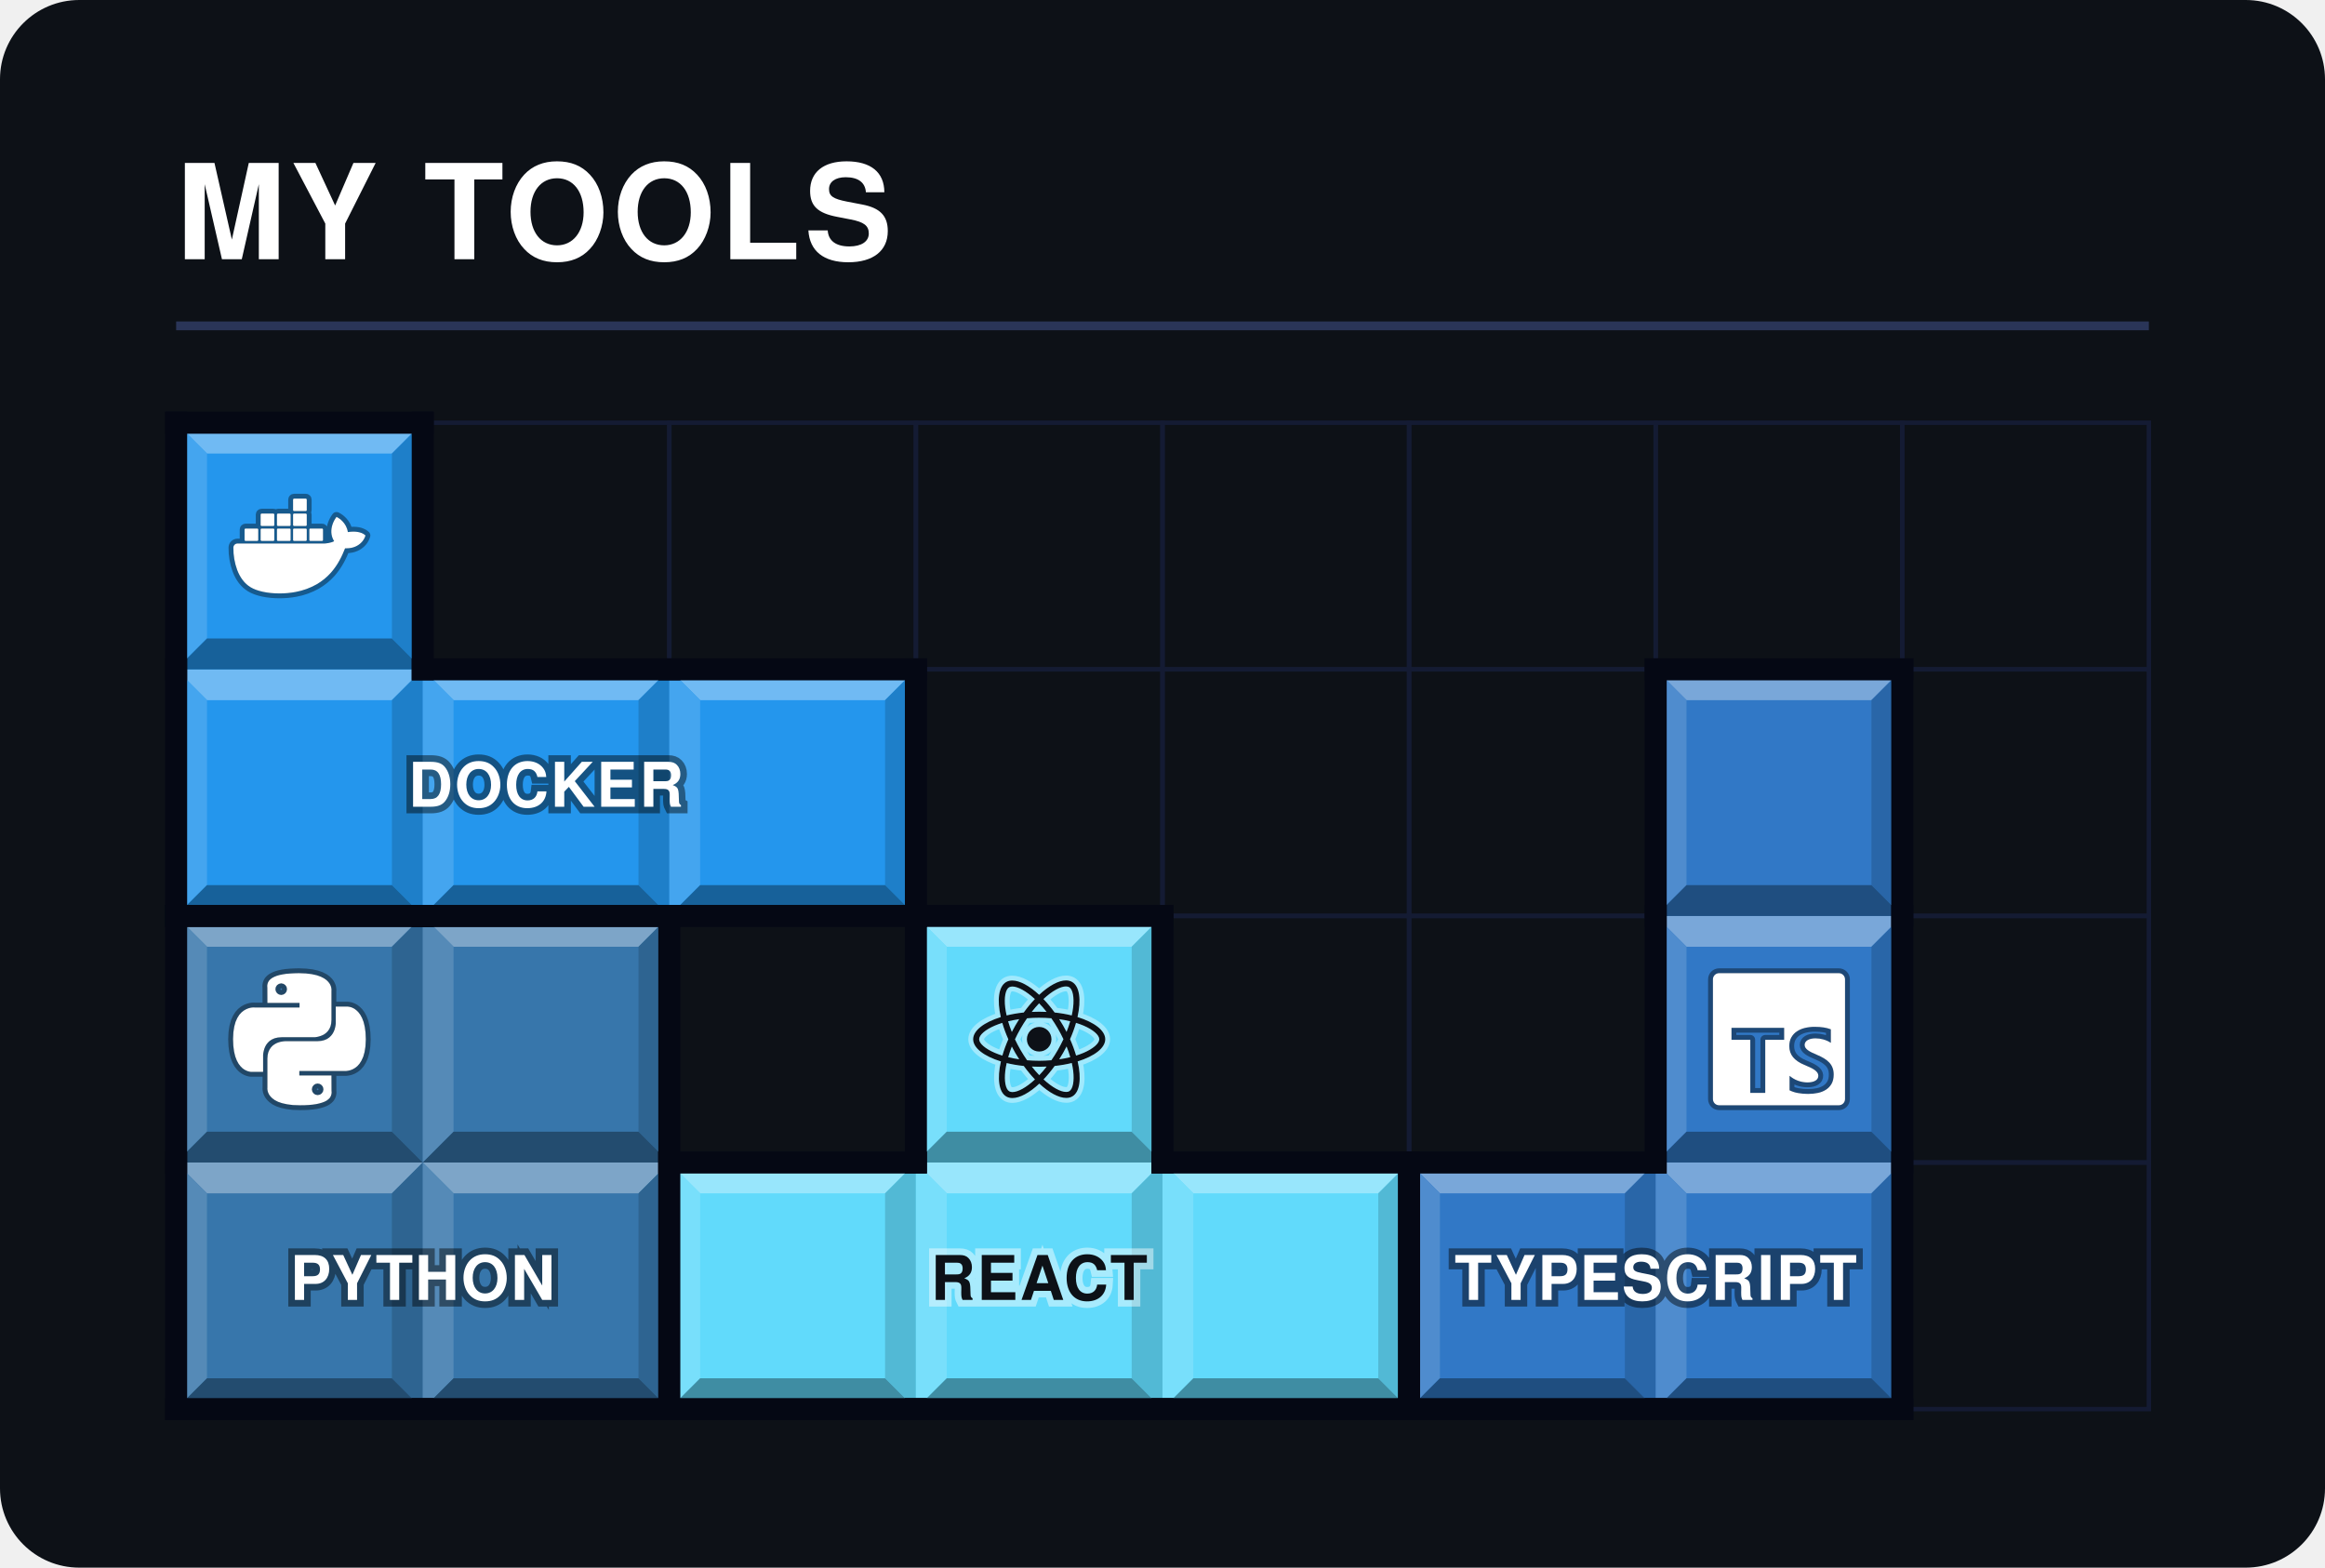
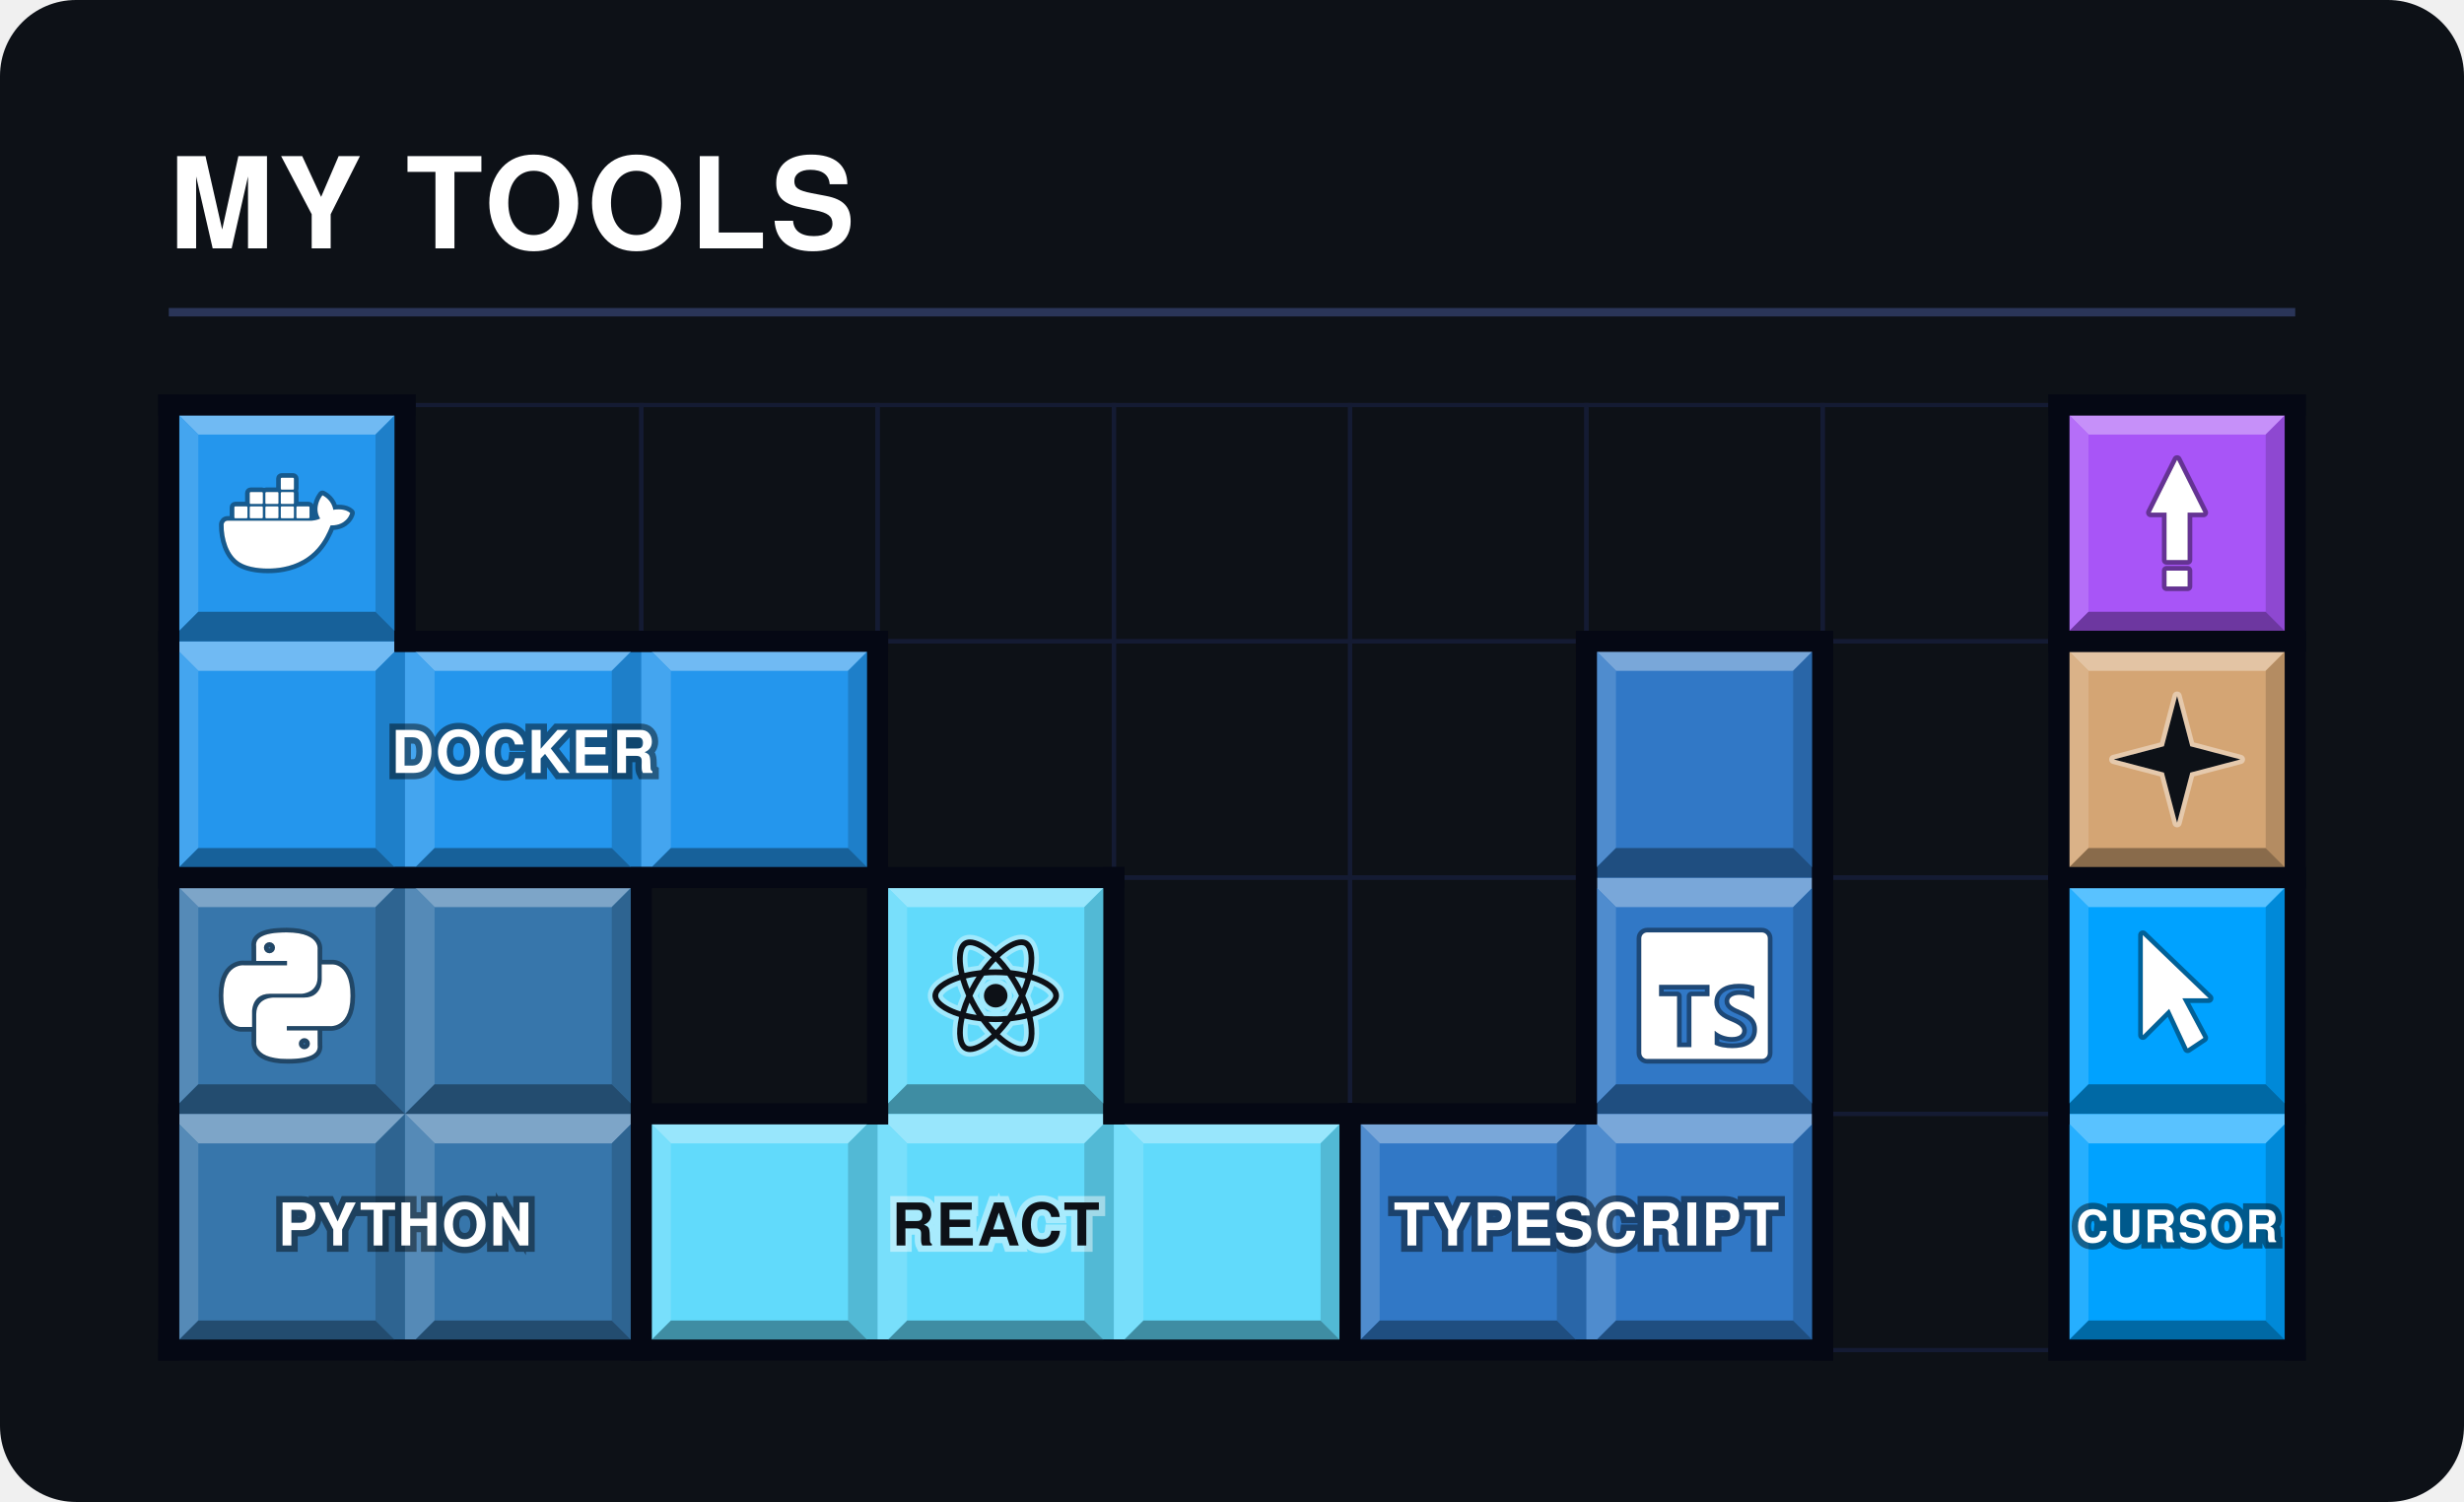
- <svg xmlns="http://www.w3.org/2000/svg" viewBox="0 0 528 356" width="528" height="356" role="img" aria-label="Falling-block graphic showing tech skills: PYTHON, REACT, TYPESCRIPT, DOCKER">
-   <style>text{font-family:"Segoe UI",Verdana,Helvetica,Arial,sans-serif;font-weight:800;stroke-width:3px;paint-order:stroke;text-anchor:middle;dominant-baseline:central;letter-spacing:.4px}.t{font-size:30px;text-anchor:start;fill:#fff;stroke:none;letter-spacing:1px}@media (prefers-reduced-motion:reduce){.p{animation:none!important}}@keyframes f0{0%{transform:translateY(-280px);animation-timing-function:step-end}16.393%{transform:translateY(-280px);animation-timing-function:step-end}19.262%{transform:translateY(-224px);animation-timing-function:step-end}22.131%{transform:translateY(-168px);animation-timing-function:step-end}25.000%{transform:translateY(-112px);animation-timing-function:step-end}27.869%{transform:translateY(-56px);animation-timing-function:step-end}30.738%{transform:translateY(0px);animation-timing-function:step-end}100%{transform:translateY(0)}}@keyframes f1{0%{transform:translateY(-280px);animation-timing-function:step-end}25.410%{transform:translateY(-280px);animation-timing-function:step-end}28.279%{transform:translateY(-224px);animation-timing-function:step-end}31.148%{transform:translateY(-168px);animation-timing-function:step-end}34.016%{transform:translateY(-112px);animation-timing-function:step-end}36.885%{transform:translateY(-56px);animation-timing-function:step-end}39.754%{transform:translateY(0px);animation-timing-function:step-end}100%{transform:translateY(0)}}@keyframes f2{0%{transform:translateY(-280px);animation-timing-function:step-end}34.426%{transform:translateY(-280px);animation-timing-function:step-end}37.295%{transform:translateY(-224px);animation-timing-function:step-end}40.164%{transform:translateY(-168px);animation-timing-function:step-end}43.033%{transform:translateY(-112px);animation-timing-function:step-end}45.902%{transform:translateY(-56px);animation-timing-function:step-end}48.770%{transform:translateY(0px);animation-timing-function:step-end}100%{transform:translateY(0)}}@keyframes f3{0%{transform:translateY(-168px);animation-timing-function:step-end}57.787%{transform:translateY(-168px);animation-timing-function:step-end}60.656%{transform:translateY(-112px);animation-timing-function:step-end}63.525%{transform:translateY(-56px);animation-timing-function:step-end}66.393%{transform:translateY(0px);animation-timing-function:step-end}100%{transform:translateY(0)}}</style>
+ <svg xmlns="http://www.w3.org/2000/svg" viewBox="0 0 584 356" width="584" height="356" role="img" aria-label="Falling-block graphic showing tech skills: PYTHON, REACT, TYPESCRIPT, DOCKER, CURSOR, CLAUDE, ANTIGRAVITY">
+   <style>text{font-family:"Segoe UI",Verdana,Helvetica,Arial,sans-serif;font-weight:800;stroke-width:3px;paint-order:stroke;text-anchor:middle;dominant-baseline:central;letter-spacing:.4px}.t{font-size:30px;text-anchor:start;fill:#fff;stroke:none;letter-spacing:1px}@media (prefers-reduced-motion:reduce){.p{animation:none!important}}@keyframes f0{0%{transform:translateY(-280px);animation-timing-function:step-end}12.780%{transform:translateY(-280px);animation-timing-function:step-end}15.016%{transform:translateY(-224px);animation-timing-function:step-end}17.252%{transform:translateY(-168px);animation-timing-function:step-end}19.489%{transform:translateY(-112px);animation-timing-function:step-end}21.725%{transform:translateY(-56px);animation-timing-function:step-end}23.962%{transform:translateY(0px);animation-timing-function:step-end}100%{transform:translateY(0)}}@keyframes f1{0%{transform:translateY(-280px);animation-timing-function:step-end}19.808%{transform:translateY(-280px);animation-timing-function:step-end}22.045%{transform:translateY(-224px);animation-timing-function:step-end}24.281%{transform:translateY(-168px);animation-timing-function:step-end}26.518%{transform:translateY(-112px);animation-timing-function:step-end}28.754%{transform:translateY(-56px);animation-timing-function:step-end}30.990%{transform:translateY(0px);animation-timing-function:step-end}100%{transform:translateY(0)}}@keyframes f2{0%{transform:translateY(-280px);animation-timing-function:step-end}26.837%{transform:translateY(-280px);animation-timing-function:step-end}29.073%{transform:translateY(-224px);animation-timing-function:step-end}31.310%{transform:translateY(-168px);animation-timing-function:step-end}33.546%{transform:translateY(-112px);animation-timing-function:step-end}35.783%{transform:translateY(-56px);animation-timing-function:step-end}38.019%{transform:translateY(0px);animation-timing-function:step-end}100%{transform:translateY(0)}}@keyframes f3{0%{transform:translateY(-168px);animation-timing-function:step-end}45.048%{transform:translateY(-168px);animation-timing-function:step-end}47.284%{transform:translateY(-112px);animation-timing-function:step-end}49.521%{transform:translateY(-56px);animation-timing-function:step-end}51.757%{transform:translateY(0px);animation-timing-function:step-end}100%{transform:translateY(0)}}@keyframes a0{0%{transform:translateY(-280px);animation-timing-function:step-end}66.773%{transform:translateY(-280px);animation-timing-function:step-end}69.010%{transform:translateY(-224px);animation-timing-function:step-end}71.246%{transform:translateY(-168px);animation-timing-function:step-end}73.482%{transform:translateY(-112px);animation-timing-function:step-end}75.719%{transform:translateY(-56px);animation-timing-function:step-end}77.955%{transform:translateY(0px);animation-timing-function:step-end}100%{transform:translateY(0)}}@keyframes a1{0%{transform:translateY(-168px);animation-timing-function:step-end}71.565%{transform:translateY(-168px);animation-timing-function:step-end}73.802%{transform:translateY(-112px);animation-timing-function:step-end}76.038%{transform:translateY(-56px);animation-timing-function:step-end}78.275%{transform:translateY(0px);animation-timing-function:step-end}100%{transform:translateY(0)}}@keyframes a2{0%{transform:translateY(-112px);animation-timing-function:step-end}76.358%{transform:translateY(-112px);animation-timing-function:step-end}78.594%{transform:translateY(-56px);animation-timing-function:step-end}80.831%{transform:translateY(0px);animation-timing-function:step-end}100%{transform:translateY(0)}}</style>
  <defs>
    <clipPath id="well">
-       <rect x="0" y="92" width="528" height="264" />
+       <rect x="0" y="92" width="584" height="264" />
    </clipPath>
  </defs>
-   <rect width="528" height="356" rx="18" fill="#0d1117" />
+   <rect width="584" height="356" rx="18" fill="#0d1117" />
  <text class="t" x="40" y="52">MY TOOLS</text>
-   <line x1="40" y1="74" x2="488" y2="74" stroke="#2a3558" stroke-width="2" />
+   <line x1="40" y1="74" x2="544" y2="74" stroke="#2a3558" stroke-width="2" />
  <rect x="40" y="264" width="56" height="56" fill="none" stroke="#141b33" />
  <rect x="40" y="208" width="56" height="56" fill="none" stroke="#141b33" />
  <rect x="40" y="152" width="56" height="56" fill="none" stroke="#141b33" />
  <rect x="40" y="96" width="56" height="56" fill="none" stroke="#141b33" />
  <rect x="96" y="264" width="56" height="56" fill="none" stroke="#141b33" />
  <rect x="96" y="208" width="56" height="56" fill="none" stroke="#141b33" />
  <rect x="96" y="152" width="56" height="56" fill="none" stroke="#141b33" />
  <rect x="96" y="96" width="56" height="56" fill="none" stroke="#141b33" />
  <rect x="152" y="264" width="56" height="56" fill="none" stroke="#141b33" />
  <rect x="152" y="208" width="56" height="56" fill="none" stroke="#141b33" />
  <rect x="152" y="152" width="56" height="56" fill="none" stroke="#141b33" />
  <rect x="152" y="96" width="56" height="56" fill="none" stroke="#141b33" />
  <rect x="208" y="264" width="56" height="56" fill="none" stroke="#141b33" />
  <rect x="208" y="208" width="56" height="56" fill="none" stroke="#141b33" />
  <rect x="208" y="152" width="56" height="56" fill="none" stroke="#141b33" />
  <rect x="208" y="96" width="56" height="56" fill="none" stroke="#141b33" />
  <rect x="264" y="264" width="56" height="56" fill="none" stroke="#141b33" />
  <rect x="264" y="208" width="56" height="56" fill="none" stroke="#141b33" />
  <rect x="264" y="152" width="56" height="56" fill="none" stroke="#141b33" />
  <rect x="264" y="96" width="56" height="56" fill="none" stroke="#141b33" />
  <rect x="320" y="264" width="56" height="56" fill="none" stroke="#141b33" />
  <rect x="320" y="208" width="56" height="56" fill="none" stroke="#141b33" />
  <rect x="320" y="152" width="56" height="56" fill="none" stroke="#141b33" />
  <rect x="320" y="96" width="56" height="56" fill="none" stroke="#141b33" />
  <rect x="376" y="264" width="56" height="56" fill="none" stroke="#141b33" />
  <rect x="376" y="208" width="56" height="56" fill="none" stroke="#141b33" />
  <rect x="376" y="152" width="56" height="56" fill="none" stroke="#141b33" />
  <rect x="376" y="96" width="56" height="56" fill="none" stroke="#141b33" />
  <rect x="432" y="264" width="56" height="56" fill="none" stroke="#141b33" />
  <rect x="432" y="208" width="56" height="56" fill="none" stroke="#141b33" />
  <rect x="432" y="152" width="56" height="56" fill="none" stroke="#141b33" />
  <rect x="432" y="96" width="56" height="56" fill="none" stroke="#141b33" />
+   <rect x="488" y="264" width="56" height="56" fill="none" stroke="#141b33" />
+   <rect x="488" y="208" width="56" height="56" fill="none" stroke="#141b33" />
+   <rect x="488" y="152" width="56" height="56" fill="none" stroke="#141b33" />
+   <rect x="488" y="96" width="56" height="56" fill="none" stroke="#141b33" />
  <g clip-path="url(#well)">
-     <g class="p" style="animation:f0 2.44s linear 1 both">
+     <g class="p" style="animation:f0 3.13s linear 1 both">
      <rect x="40" y="264" width="56" height="56" fill="#3776ab" />
      <polygon points="40,264 96,264 89,271 47,271" fill="#7da5c8" />
      <polygon points="40,264 47,271 47,313 40,320" fill="#558ab7" />
      <polygon points="96,264 96,320 89,313 89,271" fill="#2e6491" />
      <polygon points="40,320 96,320 89,313 47,313" fill="#234c6f" />
      <rect x="96" y="264" width="56" height="56" fill="#3776ab" />
      <polygon points="96,264 152,264 145,271 103,271" fill="#7da5c8" />
      <polygon points="96,264 103,271 103,313 96,320" fill="#558ab7" />
      <polygon points="152,264 152,320 145,313 145,271" fill="#2e6491" />
      <polygon points="96,320 152,320 145,313 103,313" fill="#234c6f" />
      <rect x="40" y="208" width="56" height="56" fill="#3776ab" />
      <polygon points="40,208 96,208 89,215 47,215" fill="#7da5c8" />
      <polygon points="40,208 47,215 47,257 40,264" fill="#558ab7" />
      <polygon points="96,208 96,264 89,257 89,215" fill="#2e6491" />
      <polygon points="40,264 96,264 89,257 47,257" fill="#234c6f" />
      <rect x="96" y="208" width="56" height="56" fill="#3776ab" />
      <polygon points="96,208 152,208 145,215 103,215" fill="#7da5c8" />
      <polygon points="96,208 103,215 103,257 96,264" fill="#558ab7" />
      <polygon points="152,208 152,264 145,257 145,215" fill="#2e6491" />
      <polygon points="96,264 152,264 145,257 103,257" fill="#234c6f" />
      <line x1="40" y1="320" x2="96" y2="320" stroke="#050814" stroke-width="5" stroke-linecap="square" />
      <line x1="40" y1="264" x2="40" y2="320" stroke="#050814" stroke-width="5" stroke-linecap="square" />
      <line x1="96" y1="320" x2="152" y2="320" stroke="#050814" stroke-width="5" stroke-linecap="square" />
      <line x1="152" y1="264" x2="152" y2="320" stroke="#050814" stroke-width="5" stroke-linecap="square" />
      <line x1="40" y1="208" x2="96" y2="208" stroke="#050814" stroke-width="5" stroke-linecap="square" />
      <line x1="40" y1="208" x2="40" y2="264" stroke="#050814" stroke-width="5" stroke-linecap="square" />
      <line x1="96" y1="208" x2="152" y2="208" stroke="#050814" stroke-width="5" stroke-linecap="square" />
      <line x1="152" y1="208" x2="152" y2="264" stroke="#050814" stroke-width="5" stroke-linecap="square" />
      <path transform="translate(53.0,221.0) scale(1.25)" d="M14.25.18l.9.2.73.26.59.3.45.32.34.34.25.34.16.33.1.3.04.26.02.2-.01.13V8.5l-.05.63-.13.55-.21.46-.26.38-.3.31-.33.25-.35.19-.35.14-.33.1-.3.07-.26.04-.21.02H8.77l-.69.05-.59.14-.5.22-.41.27-.33.32-.27.35-.2.36-.15.37-.1.35-.07.32-.04.27-.02.21v3.06H3.17l-.21-.03-.28-.07-.32-.12-.35-.18-.36-.26-.36-.36-.35-.46-.32-.59-.28-.73-.21-.88-.14-1.05-.05-1.23.06-1.22.16-1.04.24-.87.32-.71.36-.57.4-.44.42-.33.42-.24.4-.16.36-.1.32-.05.24-.01h.16l.06.01h8.16v-.83H6.18l-.01-2.75-.02-.37.05-.34.11-.31.17-.28.25-.26.31-.23.38-.2.44-.18.51-.15.58-.12.64-.1.71-.06.77-.04.84-.02 1.27.05zm-6.3 1.98l-.23.33-.08.41.08.41.23.34.33.22.41.09.41-.09.33-.22.23-.34.08-.41-.08-.41-.23-.33-.33-.22-.41-.09-.41.09zm13.09 3.95l.28.06.32.12.35.18.36.27.36.35.35.47.32.59.28.73.21.88.14 1.04.05 1.23-.06 1.23-.16 1.04-.24.86-.32.71-.36.57-.4.45-.42.33-.42.24-.4.16-.36.09-.32.05-.24.02-.16-.01h-8.22v.82h5.84l.01 2.76.02.36-.05.34-.11.31-.17.29-.25.25-.31.24-.38.2-.44.17-.51.15-.58.13-.64.09-.71.07-.77.04-.84.01-1.27-.04-1.07-.14-.9-.2-.73-.25-.59-.3-.45-.33-.34-.34-.25-.34-.16-.33-.1-.3-.04-.25-.02-.2.01-.13v-5.34l.05-.64.13-.54.21-.46.26-.38.3-.32.33-.24.35-.2.35-.14.33-.1.3-.06.26-.04.21-.02.13-.01h5.84l.69-.05.59-.14.5-.21.41-.28.33-.32.27-.35.2-.36.15-.36.1-.35.07-.32.04-.28.02-.21V6.07h2.09l.14.01zm-6.47 14.25l-.23.33-.08.41.08.41.23.33.33.23.41.08.41-.08.33-.23.23-.33.08-.41-.08-.41-.23-.33-.33-.23-.41-.08-.41.08z" fill="#000000" fill-opacity=".4" stroke="#000000" stroke-opacity=".4" stroke-width="1.76" stroke-linejoin="round" />
      <path transform="translate(53.0,221.0) scale(1.25)" d="M14.25.18l.9.2.73.26.59.3.45.32.34.34.25.34.16.33.1.3.04.26.02.2-.01.13V8.5l-.05.63-.13.55-.21.46-.26.38-.3.31-.33.25-.35.19-.35.14-.33.1-.3.07-.26.04-.21.02H8.77l-.69.05-.59.14-.5.22-.41.27-.33.32-.27.35-.2.36-.15.37-.1.35-.07.32-.04.27-.02.21v3.06H3.17l-.21-.03-.28-.07-.32-.12-.35-.18-.36-.26-.36-.36-.35-.46-.32-.59-.28-.73-.21-.88-.14-1.05-.05-1.23.06-1.22.16-1.04.24-.87.32-.71.36-.57.4-.44.42-.33.42-.24.4-.16.36-.1.32-.05.24-.01h.16l.06.01h8.16v-.83H6.18l-.01-2.75-.02-.37.05-.34.11-.31.17-.28.25-.26.31-.23.38-.2.44-.18.51-.15.58-.12.64-.1.71-.06.77-.04.84-.02 1.27.05zm-6.3 1.98l-.23.33-.08.41.08.41.23.34.33.22.41.09.41-.09.33-.22.23-.34.08-.41-.08-.41-.23-.33-.33-.22-.41-.09-.41.09zm13.09 3.95l.28.06.32.12.35.18.36.27.36.35.35.47.32.59.28.73.21.88.14 1.04.05 1.23-.06 1.23-.16 1.04-.24.86-.32.71-.36.57-.4.45-.42.33-.42.24-.4.16-.36.09-.32.05-.24.02-.16-.01h-8.22v.82h5.84l.01 2.76.02.36-.05.34-.11.31-.17.29-.25.25-.31.24-.38.2-.44.17-.51.15-.58.13-.64.09-.71.07-.77.04-.84.01-1.27-.04-1.07-.14-.9-.2-.73-.25-.59-.3-.45-.33-.34-.34-.25-.34-.16-.33-.1-.3-.04-.25-.02-.2.01-.13v-5.34l.05-.64.13-.54.21-.46.26-.38.3-.32.33-.24.35-.2.35-.14.33-.1.3-.06.26-.04.21-.02.13-.01h5.84l.69-.05.59-.14.5-.21.41-.28.33-.32.27-.35.2-.36.15-.36.1-.35.07-.32.04-.28.02-.21V6.07h2.09l.14.01zm-6.47 14.25l-.23.33-.08.41.08.41.23.33.33.23.41.08.41-.08.33-.23.23-.33.08-.41-.08-.41-.23-.33-.33-.23-.41-.08-.41.08z" fill="#ffffff" />
      <text x="96.0" y="292.0" font-size="14.0" style="fill:#ffffff;stroke:#000000;stroke-opacity:.45">PYTHON</text>
    </g>
-     <g class="p" style="animation:f1 2.44s linear 1 both">
+     <g class="p" style="animation:f1 3.13s linear 1 both">
      <rect x="152" y="264" width="56" height="56" fill="#61dafb" />
      <polygon points="152,264 208,264 201,271 159,271" fill="#98e6fc" />
      <polygon points="152,264 159,271 159,313 152,320" fill="#78dffb" />
      <polygon points="208,264 208,320 201,313 201,271" fill="#52b9d5" />
      <polygon points="152,320 208,320 201,313 159,313" fill="#3f8da3" />
      <rect x="208" y="264" width="56" height="56" fill="#61dafb" />
      <polygon points="208,264 264,264 257,271 215,271" fill="#98e6fc" />
      <polygon points="208,264 215,271 215,313 208,320" fill="#78dffb" />
      <polygon points="264,264 264,320 257,313 257,271" fill="#52b9d5" />
      <polygon points="208,320 264,320 257,313 215,313" fill="#3f8da3" />
      <rect x="264" y="264" width="56" height="56" fill="#61dafb" />
      <polygon points="264,264 320,264 313,271 271,271" fill="#98e6fc" />
      <polygon points="264,264 271,271 271,313 264,320" fill="#78dffb" />
      <polygon points="320,264 320,320 313,313 313,271" fill="#52b9d5" />
      <polygon points="264,320 320,320 313,313 271,313" fill="#3f8da3" />
      <rect x="208" y="208" width="56" height="56" fill="#61dafb" />
      <polygon points="208,208 264,208 257,215 215,215" fill="#98e6fc" />
      <polygon points="208,208 215,215 215,257 208,264" fill="#78dffb" />
      <polygon points="264,208 264,264 257,257 257,215" fill="#52b9d5" />
      <polygon points="208,264 264,264 257,257 215,257" fill="#3f8da3" />
      <line x1="152" y1="264" x2="208" y2="264" stroke="#050814" stroke-width="5" stroke-linecap="square" />
      <line x1="152" y1="320" x2="208" y2="320" stroke="#050814" stroke-width="5" stroke-linecap="square" />
      <line x1="152" y1="264" x2="152" y2="320" stroke="#050814" stroke-width="5" stroke-linecap="square" />
      <line x1="208" y1="320" x2="264" y2="320" stroke="#050814" stroke-width="5" stroke-linecap="square" />
      <line x1="264" y1="264" x2="320" y2="264" stroke="#050814" stroke-width="5" stroke-linecap="square" />
      <line x1="264" y1="320" x2="320" y2="320" stroke="#050814" stroke-width="5" stroke-linecap="square" />
      <line x1="320" y1="264" x2="320" y2="320" stroke="#050814" stroke-width="5" stroke-linecap="square" />
      <line x1="208" y1="208" x2="264" y2="208" stroke="#050814" stroke-width="5" stroke-linecap="square" />
      <line x1="208" y1="208" x2="208" y2="264" stroke="#050814" stroke-width="5" stroke-linecap="square" />
      <line x1="264" y1="208" x2="264" y2="264" stroke="#050814" stroke-width="5" stroke-linecap="square" />
      <path transform="translate(221.0,221.0) scale(1.25)" d="M14.23 12.004a2.236 2.236 0 0 1-2.235 2.236 2.236 2.236 0 0 1-2.236-2.236 2.236 2.236 0 0 1 2.235-2.236 2.236 2.236 0 0 1 2.236 2.236zm2.648-10.69c-1.346 0-3.107.96-4.888 2.622-1.78-1.653-3.542-2.602-4.887-2.602-.41 0-.783.093-1.106.278-1.375.793-1.683 3.264-.973 6.365C1.98 8.917 0 10.42 0 12.004c0 1.59 1.99 3.097 5.043 4.03-.704 3.113-.39 5.588.988 6.38.32.187.69.275 1.102.275 1.345 0 3.107-.96 4.888-2.624 1.78 1.654 3.542 2.603 4.887 2.603.41 0 .783-.09 1.106-.275 1.374-.792 1.683-3.263.973-6.365C22.02 15.096 24 13.59 24 12.004c0-1.59-1.99-3.097-5.043-4.032.704-3.11.39-5.587-.988-6.38-.318-.184-.688-.277-1.092-.278zm-.005 1.09v.006c.225 0 .406.044.558.127.666.382.955 1.835.73 3.704-.054.46-.142.945-.25 1.44-.96-.236-2.006-.417-3.107-.534-.66-.905-1.345-1.727-2.035-2.447 1.592-1.48 3.087-2.292 4.105-2.295zm-9.77.02c1.012 0 2.514.808 4.11 2.28-.686.72-1.37 1.537-2.02 2.442-1.107.117-2.154.298-3.113.538-.112-.49-.195-.964-.254-1.42-.23-1.868.054-3.32.714-3.707.19-.09.4-.127.563-.132zm4.882 3.05c.455.468.91.992 1.36 1.564-.44-.02-.89-.034-1.345-.034-.46 0-.915.01-1.36.034.44-.572.895-1.096 1.345-1.565zM12 8.1c.74 0 1.477.034 2.202.093.406.582.802 1.203 1.183 1.86.372.64.71 1.29 1.018 1.946-.308.655-.646 1.31-1.013 1.95-.38.66-.773 1.288-1.18 1.87-.728.063-1.466.098-2.21.098-.74 0-1.477-.035-2.202-.093-.406-.582-.802-1.204-1.183-1.86-.372-.64-.71-1.29-1.018-1.946.303-.657.646-1.313 1.013-1.954.38-.66.773-1.286 1.18-1.868.728-.064 1.466-.098 2.21-.098zm-3.635.254c-.24.377-.48.763-.704 1.16-.225.39-.435.782-.635 1.174-.265-.656-.49-1.31-.676-1.947.64-.15 1.315-.283 2.015-.386zm7.26 0c.695.103 1.365.23 2.006.387-.18.632-.405 1.282-.66 1.933-.2-.39-.41-.783-.64-1.174-.225-.392-.465-.774-.705-1.146zm3.063.675c.484.15.944.317 1.375.498 1.732.74 2.852 1.708 2.852 2.476-.005.768-1.125 1.74-2.857 2.475-.42.18-.88.342-1.355.493-.28-.958-.646-1.956-1.1-2.98.45-1.017.81-2.01 1.085-2.964zm-13.395.004c.278.96.645 1.957 1.1 2.98-.45 1.017-.812 2.01-1.086 2.964-.484-.15-.944-.318-1.37-.5-1.732-.737-2.852-1.706-2.852-2.474 0-.768 1.12-1.742 2.852-2.476.42-.18.88-.342 1.356-.494zm11.678 4.28c.265.657.49 1.312.676 1.948-.64.157-1.316.29-2.016.39.24-.375.48-.762.705-1.158.225-.39.435-.788.636-1.18zm-9.945.02c.2.392.41.783.64 1.175.23.39.465.772.705 1.143-.695-.102-1.365-.23-2.006-.386.18-.63.406-1.282.66-1.933zM17.92 16.32c.112.493.2.968.254 1.423.23 1.868-.054 3.32-.714 3.708-.147.09-.338.128-.563.128-1.012 0-2.514-.807-4.11-2.28.686-.72 1.37-1.536 2.02-2.44 1.107-.118 2.154-.3 3.113-.54zm-11.83.01c.96.234 2.006.415 3.107.532.66.905 1.345 1.727 2.035 2.446-1.595 1.483-3.092 2.295-4.11 2.295-.22-.005-.406-.05-.553-.132-.666-.38-.955-1.834-.73-3.703.054-.46.142-.944.25-1.438zm4.56.64c.44.02.89.034 1.345.034.46 0 .915-.01 1.36-.034-.44.572-.895 1.095-1.345 1.565-.455-.47-.91-.993-1.36-1.565z" fill="#ffffff" fill-opacity=".4" stroke="#ffffff" stroke-opacity=".4" stroke-width="1.76" stroke-linejoin="round" />
      <path transform="translate(221.0,221.0) scale(1.25)" d="M14.23 12.004a2.236 2.236 0 0 1-2.235 2.236 2.236 2.236 0 0 1-2.236-2.236 2.236 2.236 0 0 1 2.235-2.236 2.236 2.236 0 0 1 2.236 2.236zm2.648-10.69c-1.346 0-3.107.96-4.888 2.622-1.78-1.653-3.542-2.602-4.887-2.602-.41 0-.783.093-1.106.278-1.375.793-1.683 3.264-.973 6.365C1.98 8.917 0 10.42 0 12.004c0 1.59 1.99 3.097 5.043 4.03-.704 3.113-.39 5.588.988 6.38.32.187.69.275 1.102.275 1.345 0 3.107-.96 4.888-2.624 1.78 1.654 3.542 2.603 4.887 2.603.41 0 .783-.09 1.106-.275 1.374-.792 1.683-3.263.973-6.365C22.02 15.096 24 13.59 24 12.004c0-1.59-1.99-3.097-5.043-4.032.704-3.11.39-5.587-.988-6.38-.318-.184-.688-.277-1.092-.278zm-.005 1.09v.006c.225 0 .406.044.558.127.666.382.955 1.835.73 3.704-.054.46-.142.945-.25 1.44-.96-.236-2.006-.417-3.107-.534-.66-.905-1.345-1.727-2.035-2.447 1.592-1.48 3.087-2.292 4.105-2.295zm-9.77.02c1.012 0 2.514.808 4.11 2.28-.686.72-1.37 1.537-2.02 2.442-1.107.117-2.154.298-3.113.538-.112-.49-.195-.964-.254-1.42-.23-1.868.054-3.32.714-3.707.19-.09.4-.127.563-.132zm4.882 3.05c.455.468.91.992 1.36 1.564-.44-.02-.89-.034-1.345-.034-.46 0-.915.01-1.36.034.44-.572.895-1.096 1.345-1.565zM12 8.1c.74 0 1.477.034 2.202.093.406.582.802 1.203 1.183 1.86.372.64.71 1.29 1.018 1.946-.308.655-.646 1.31-1.013 1.95-.38.66-.773 1.288-1.18 1.87-.728.063-1.466.098-2.21.098-.74 0-1.477-.035-2.202-.093-.406-.582-.802-1.204-1.183-1.86-.372-.64-.71-1.29-1.018-1.946.303-.657.646-1.313 1.013-1.954.38-.66.773-1.286 1.18-1.868.728-.064 1.466-.098 2.21-.098zm-3.635.254c-.24.377-.48.763-.704 1.16-.225.39-.435.782-.635 1.174-.265-.656-.49-1.31-.676-1.947.64-.15 1.315-.283 2.015-.386zm7.26 0c.695.103 1.365.23 2.006.387-.18.632-.405 1.282-.66 1.933-.2-.39-.41-.783-.64-1.174-.225-.392-.465-.774-.705-1.146zm3.063.675c.484.15.944.317 1.375.498 1.732.74 2.852 1.708 2.852 2.476-.005.768-1.125 1.74-2.857 2.475-.42.18-.88.342-1.355.493-.28-.958-.646-1.956-1.1-2.98.45-1.017.81-2.01 1.085-2.964zm-13.395.004c.278.96.645 1.957 1.1 2.98-.45 1.017-.812 2.01-1.086 2.964-.484-.15-.944-.318-1.37-.5-1.732-.737-2.852-1.706-2.852-2.474 0-.768 1.12-1.742 2.852-2.476.42-.18.88-.342 1.356-.494zm11.678 4.28c.265.657.49 1.312.676 1.948-.64.157-1.316.29-2.016.39.24-.375.48-.762.705-1.158.225-.39.435-.788.636-1.18zm-9.945.02c.2.392.41.783.64 1.175.23.39.465.772.705 1.143-.695-.102-1.365-.23-2.006-.386.18-.63.406-1.282.66-1.933zM17.92 16.32c.112.493.2.968.254 1.423.23 1.868-.054 3.32-.714 3.708-.147.09-.338.128-.563.128-1.012 0-2.514-.807-4.11-2.28.686-.72 1.37-1.536 2.02-2.44 1.107-.118 2.154-.3 3.113-.54zm-11.83.01c.96.234 2.006.415 3.107.532.66.905 1.345 1.727 2.035 2.446-1.595 1.483-3.092 2.295-4.11 2.295-.22-.005-.406-.05-.553-.132-.666-.38-.955-1.834-.73-3.703.054-.46.142-.944.25-1.438zm4.56.64c.44.02.89.034 1.345.034.46 0 .915-.01 1.36-.034-.44.572-.895 1.095-1.345 1.565-.455-.47-.91-.993-1.36-1.565z" fill="#0d1117" />
      <text x="236.0" y="292.0" font-size="14.0" style="fill:#0d1117;stroke:#ffffff;stroke-opacity:.45">REACT</text>
    </g>
-     <g class="p" style="animation:f2 2.44s linear 1 both">
+     <g class="p" style="animation:f2 3.13s linear 1 both">
      <rect x="320" y="264" width="56" height="56" fill="#3178c6" />
      <polygon points="320,264 376,264 369,271 327,271" fill="#79a7d9" />
      <polygon points="320,264 327,271 327,313 320,320" fill="#4f8cce" />
      <polygon points="376,264 376,320 369,313 369,271" fill="#2966a8" />
      <polygon points="320,320 376,320 369,313 327,313" fill="#1f4e80" />
      <rect x="376" y="264" width="56" height="56" fill="#3178c6" />
      <polygon points="376,264 432,264 425,271 383,271" fill="#79a7d9" />
      <polygon points="376,264 383,271 383,313 376,320" fill="#4f8cce" />
      <polygon points="432,264 432,320 425,313 425,271" fill="#2966a8" />
      <polygon points="376,320 432,320 425,313 383,313" fill="#1f4e80" />
      <rect x="376" y="208" width="56" height="56" fill="#3178c6" />
      <polygon points="376,208 432,208 425,215 383,215" fill="#79a7d9" />
      <polygon points="376,208 383,215 383,257 376,264" fill="#4f8cce" />
      <polygon points="432,208 432,264 425,257 425,215" fill="#2966a8" />
      <polygon points="376,264 432,264 425,257 383,257" fill="#1f4e80" />
      <rect x="376" y="152" width="56" height="56" fill="#3178c6" />
      <polygon points="376,152 432,152 425,159 383,159" fill="#79a7d9" />
      <polygon points="376,152 383,159 383,201 376,208" fill="#4f8cce" />
      <polygon points="432,152 432,208 425,201 425,159" fill="#2966a8" />
      <polygon points="376,208 432,208 425,201 383,201" fill="#1f4e80" />
      <line x1="320" y1="264" x2="376" y2="264" stroke="#050814" stroke-width="5" stroke-linecap="square" />
      <line x1="320" y1="320" x2="376" y2="320" stroke="#050814" stroke-width="5" stroke-linecap="square" />
      <line x1="320" y1="264" x2="320" y2="320" stroke="#050814" stroke-width="5" stroke-linecap="square" />
      <line x1="376" y1="320" x2="432" y2="320" stroke="#050814" stroke-width="5" stroke-linecap="square" />
      <line x1="432" y1="264" x2="432" y2="320" stroke="#050814" stroke-width="5" stroke-linecap="square" />
      <line x1="376" y1="208" x2="376" y2="264" stroke="#050814" stroke-width="5" stroke-linecap="square" />
      <line x1="432" y1="208" x2="432" y2="264" stroke="#050814" stroke-width="5" stroke-linecap="square" />
      <line x1="376" y1="152" x2="432" y2="152" stroke="#050814" stroke-width="5" stroke-linecap="square" />
      <line x1="376" y1="152" x2="376" y2="208" stroke="#050814" stroke-width="5" stroke-linecap="square" />
      <line x1="432" y1="152" x2="432" y2="208" stroke="#050814" stroke-width="5" stroke-linecap="square" />
      <path transform="translate(389.0,221.0) scale(1.25)" d="M1.125 0C.502 0 0 .502 0 1.125v21.75C0 23.498.502 24 1.125 24h21.75c.623 0 1.125-.502 1.125-1.125V1.125C24 .502 23.498 0 22.875 0zm17.363 9.75c.612 0 1.154.037 1.627.111a6.38 6.38 0 0 1 1.306.34v2.458a3.95 3.95 0 0 0-.643-.361 5.093 5.093 0 0 0-.717-.26 5.453 5.453 0 0 0-1.426-.2c-.3 0-.573.028-.819.086a2.1 2.1 0 0 0-.623.242c-.17.104-.3.229-.393.374a.888.888 0 0 0-.14.49c0 .196.053.373.156.529.104.156.252.304.443.444s.423.276.696.41c.273.135.582.274.926.416.47.197.892.407 1.266.628.374.222.695.473.963.753.268.279.472.598.614.957.142.359.214.776.214 1.253 0 .657-.125 1.21-.373 1.656a3.033 3.033 0 0 1-1.012 1.085 4.38 4.38 0 0 1-1.487.596c-.566.12-1.163.18-1.79.18a9.916 9.916 0 0 1-1.84-.164 5.544 5.544 0 0 1-1.512-.493v-2.63a5.033 5.033 0 0 0 3.237 1.2c.333 0 .624-.03.872-.09.249-.06.456-.144.623-.25.166-.108.29-.234.373-.38a1.023 1.023 0 0 0-.074-1.089 2.12 2.12 0 0 0-.537-.5 5.597 5.597 0 0 0-.807-.444 27.72 27.72 0 0 0-1.007-.436c-.918-.383-1.602-.852-2.053-1.405-.45-.553-.676-1.222-.676-2.005 0-.614.123-1.141.369-1.582.246-.441.58-.804 1.004-1.089a4.494 4.494 0 0 1 1.47-.629 7.536 7.536 0 0 1 1.77-.201zm-15.113.188h9.563v2.166H9.506v9.646H6.789v-9.646H3.375z" fill="#000000" fill-opacity=".4" stroke="#000000" stroke-opacity=".4" stroke-width="1.76" stroke-linejoin="round" />
      <path transform="translate(389.0,221.0) scale(1.25)" d="M1.125 0C.502 0 0 .502 0 1.125v21.75C0 23.498.502 24 1.125 24h21.75c.623 0 1.125-.502 1.125-1.125V1.125C24 .502 23.498 0 22.875 0zm17.363 9.75c.612 0 1.154.037 1.627.111a6.38 6.38 0 0 1 1.306.34v2.458a3.95 3.95 0 0 0-.643-.361 5.093 5.093 0 0 0-.717-.26 5.453 5.453 0 0 0-1.426-.2c-.3 0-.573.028-.819.086a2.1 2.1 0 0 0-.623.242c-.17.104-.3.229-.393.374a.888.888 0 0 0-.14.49c0 .196.053.373.156.529.104.156.252.304.443.444s.423.276.696.41c.273.135.582.274.926.416.47.197.892.407 1.266.628.374.222.695.473.963.753.268.279.472.598.614.957.142.359.214.776.214 1.253 0 .657-.125 1.21-.373 1.656a3.033 3.033 0 0 1-1.012 1.085 4.38 4.38 0 0 1-1.487.596c-.566.12-1.163.18-1.79.18a9.916 9.916 0 0 1-1.84-.164 5.544 5.544 0 0 1-1.512-.493v-2.63a5.033 5.033 0 0 0 3.237 1.2c.333 0 .624-.03.872-.09.249-.06.456-.144.623-.25.166-.108.29-.234.373-.38a1.023 1.023 0 0 0-.074-1.089 2.12 2.12 0 0 0-.537-.5 5.597 5.597 0 0 0-.807-.444 27.72 27.72 0 0 0-1.007-.436c-.918-.383-1.602-.852-2.053-1.405-.45-.553-.676-1.222-.676-2.005 0-.614.123-1.141.369-1.582.246-.441.58-.804 1.004-1.089a4.494 4.494 0 0 1 1.47-.629 7.536 7.536 0 0 1 1.77-.201zm-15.113.188h9.563v2.166H9.506v9.646H6.789v-9.646H3.375z" fill="#ffffff" />
      <text x="376.0" y="292.0" font-size="14.0" style="fill:#ffffff;stroke:#000000;stroke-opacity:.45">TYPESCRIPT</text>
    </g>
-     <g class="p" style="animation:f3 2.44s linear 1 both">
+     <g class="p" style="animation:f3 3.13s linear 1 both">
      <rect x="40" y="152" width="56" height="56" fill="#2496ed" />
      <polygon points="40,152 96,152 89,159 47,159" fill="#70baf3" />
      <polygon points="40,152 47,159 47,201 40,208" fill="#44a5ef" />
      <polygon points="96,152 96,208 89,201 89,159" fill="#1e7fc9" />
      <polygon points="40,208 96,208 89,201 47,201" fill="#17619a" />
      <rect x="96" y="152" width="56" height="56" fill="#2496ed" />
      <polygon points="96,152 152,152 145,159 103,159" fill="#70baf3" />
      <polygon points="96,152 103,159 103,201 96,208" fill="#44a5ef" />
      <polygon points="152,152 152,208 145,201 145,159" fill="#1e7fc9" />
      <polygon points="96,208 152,208 145,201 103,201" fill="#17619a" />
      <rect x="152" y="152" width="56" height="56" fill="#2496ed" />
      <polygon points="152,152 208,152 201,159 159,159" fill="#70baf3" />
      <polygon points="152,152 159,159 159,201 152,208" fill="#44a5ef" />
      <polygon points="208,152 208,208 201,201 201,159" fill="#1e7fc9" />
      <polygon points="152,208 208,208 201,201 159,201" fill="#17619a" />
      <rect x="40" y="96" width="56" height="56" fill="#2496ed" />
      <polygon points="40,96 96,96 89,103 47,103" fill="#70baf3" />
      <polygon points="40,96 47,103 47,145 40,152" fill="#44a5ef" />
      <polygon points="96,96 96,152 89,145 89,103" fill="#1e7fc9" />
      <polygon points="40,152 96,152 89,145 47,145" fill="#17619a" />
      <line x1="40" y1="208" x2="96" y2="208" stroke="#050814" stroke-width="5" stroke-linecap="square" />
      <line x1="40" y1="152" x2="40" y2="208" stroke="#050814" stroke-width="5" stroke-linecap="square" />
      <line x1="96" y1="152" x2="152" y2="152" stroke="#050814" stroke-width="5" stroke-linecap="square" />
      <line x1="96" y1="208" x2="152" y2="208" stroke="#050814" stroke-width="5" stroke-linecap="square" />
      <line x1="152" y1="152" x2="208" y2="152" stroke="#050814" stroke-width="5" stroke-linecap="square" />
      <line x1="152" y1="208" x2="208" y2="208" stroke="#050814" stroke-width="5" stroke-linecap="square" />
      <line x1="208" y1="152" x2="208" y2="208" stroke="#050814" stroke-width="5" stroke-linecap="square" />
      <line x1="40" y1="96" x2="96" y2="96" stroke="#050814" stroke-width="5" stroke-linecap="square" />
      <line x1="40" y1="96" x2="40" y2="152" stroke="#050814" stroke-width="5" stroke-linecap="square" />
      <line x1="96" y1="96" x2="96" y2="152" stroke="#050814" stroke-width="5" stroke-linecap="square" />
      <path transform="translate(53.0,109.0) scale(1.25)" d="M13.983 11.078h2.119a.186.186 0 00.186-.185V9.006a.186.186 0 00-.186-.186h-2.119a.185.185 0 00-.185.185v1.888c0 .102.083.185.185.185m-2.954-5.43h2.118a.186.186 0 00.186-.186V3.574a.186.186 0 00-.186-.185h-2.118a.185.185 0 00-.185.185v1.888c0 .102.082.185.185.185m0 2.716h2.118a.187.187 0 00.186-.186V6.29a.186.186 0 00-.186-.185h-2.118a.185.185 0 00-.185.185v1.887c0 .102.082.185.185.186m-2.93 0h2.12a.186.186 0 00.184-.186V6.29a.185.185 0 00-.185-.185H8.1a.185.185 0 00-.185.185v1.887c0 .102.083.185.185.186m-2.964 0h2.119a.186.186 0 00.185-.186V6.29a.185.185 0 00-.185-.185H5.136a.186.186 0 00-.186.185v1.887c0 .102.084.185.186.186m5.893 2.715h2.118a.186.186 0 00.186-.185V9.006a.186.186 0 00-.186-.186h-2.118a.185.185 0 00-.185.185v1.888c0 .102.082.185.185.185m-2.93 0h2.12a.185.185 0 00.184-.185V9.006a.185.185 0 00-.184-.186h-2.12a.185.185 0 00-.184.185v1.888c0 .102.083.185.185.185m-2.964 0h2.119a.185.185 0 00.185-.185V9.006a.185.185 0 00-.184-.186h-2.12a.186.186 0 00-.186.186v1.887c0 .102.084.185.186.185m-2.92 0h2.12a.185.185 0 00.184-.185V9.006a.185.185 0 00-.184-.186h-2.12a.185.185 0 00-.184.185v1.888c0 .102.082.185.185.185M23.763 9.89c-.065-.051-.672-.51-1.954-.51-.338.001-.676.03-1.01.087-.248-1.7-1.653-2.53-1.716-2.566l-.344-.199-.226.327c-.284.438-.49.922-.612 1.43-.23.97-.09 1.882.403 2.661-.595.332-1.55.413-1.744.42H.751a.751.751 0 00-.75.748 11.376 11.376 0 00.692 4.062c.545 1.428 1.355 2.48 2.41 3.124 1.18.723 3.1 1.137 5.275 1.137.983.003 1.963-.086 2.93-.266a12.248 12.248 0 003.823-1.389c.98-.567 1.86-1.288 2.61-2.136 1.252-1.418 1.998-2.997 2.553-4.4h.221c1.372 0 2.215-.549 2.68-1.009.309-.293.55-.65.707-1.046l.098-.288Z" fill="#000000" fill-opacity=".4" stroke="#000000" stroke-opacity=".4" stroke-width="1.76" stroke-linejoin="round" />
      <path transform="translate(53.0,109.0) scale(1.25)" d="M13.983 11.078h2.119a.186.186 0 00.186-.185V9.006a.186.186 0 00-.186-.186h-2.119a.185.185 0 00-.185.185v1.888c0 .102.083.185.185.185m-2.954-5.43h2.118a.186.186 0 00.186-.186V3.574a.186.186 0 00-.186-.185h-2.118a.185.185 0 00-.185.185v1.888c0 .102.082.185.185.185m0 2.716h2.118a.187.187 0 00.186-.186V6.29a.186.186 0 00-.186-.185h-2.118a.185.185 0 00-.185.185v1.887c0 .102.082.185.185.186m-2.93 0h2.12a.186.186 0 00.184-.186V6.29a.185.185 0 00-.185-.185H8.1a.185.185 0 00-.185.185v1.887c0 .102.083.185.185.186m-2.964 0h2.119a.186.186 0 00.185-.186V6.29a.185.185 0 00-.185-.185H5.136a.186.186 0 00-.186.185v1.887c0 .102.084.185.186.186m5.893 2.715h2.118a.186.186 0 00.186-.185V9.006a.186.186 0 00-.186-.186h-2.118a.185.185 0 00-.185.185v1.888c0 .102.082.185.185.185m-2.93 0h2.12a.185.185 0 00.184-.185V9.006a.185.185 0 00-.184-.186h-2.12a.185.185 0 00-.184.185v1.888c0 .102.083.185.185.185m-2.964 0h2.119a.185.185 0 00.185-.185V9.006a.185.185 0 00-.184-.186h-2.12a.186.186 0 00-.186.186v1.887c0 .102.084.185.186.185m-2.92 0h2.12a.185.185 0 00.184-.185V9.006a.185.185 0 00-.184-.186h-2.12a.185.185 0 00-.184.185v1.888c0 .102.082.185.185.185M23.763 9.89c-.065-.051-.672-.51-1.954-.51-.338.001-.676.03-1.01.087-.248-1.7-1.653-2.53-1.716-2.566l-.344-.199-.226.327c-.284.438-.49.922-.612 1.43-.23.97-.09 1.882.403 2.661-.595.332-1.55.413-1.744.42H.751a.751.751 0 00-.75.748 11.376 11.376 0 00.692 4.062c.545 1.428 1.355 2.48 2.41 3.124 1.18.723 3.1 1.137 5.275 1.137.983.003 1.963-.086 2.93-.266a12.248 12.248 0 003.823-1.389c.98-.567 1.86-1.288 2.61-2.136 1.252-1.418 1.998-2.997 2.553-4.4h.221c1.372 0 2.215-.549 2.68-1.009.309-.293.55-.65.707-1.046l.098-.288Z" fill="#ffffff" />
      <text x="124.0" y="180.0" font-size="14.0" style="fill:#ffffff;stroke:#000000;stroke-opacity:.45">DOCKER</text>
    </g>
+     <g class="p" style="animation:a0 3.13s linear 1 both">
+       <rect x="488" y="264" width="56" height="56" fill="#00a2ff" />
+       <polygon points="488,264 544,264 537,271 495,271" fill="#59c2ff" />
+       <polygon points="488,264 495,271 495,313 488,320" fill="#26afff" />
+       <polygon points="544,264 544,320 537,313 537,271" fill="#0089d8" />
+       <polygon points="488,320 544,320 537,313 495,313" fill="#0069a5" />
+       <rect x="488" y="208" width="56" height="56" fill="#00a2ff" />
+       <polygon points="488,208 544,208 537,215 495,215" fill="#59c2ff" />
+       <polygon points="488,208 495,215 495,257 488,264" fill="#26afff" />
+       <polygon points="544,208 544,264 537,257 537,215" fill="#0089d8" />
+       <polygon points="488,264 544,264 537,257 495,257" fill="#0069a5" />
+       <line x1="488" y1="320" x2="544" y2="320" stroke="#050814" stroke-width="5" stroke-linecap="square" />
+       <line x1="488" y1="264" x2="488" y2="320" stroke="#050814" stroke-width="5" stroke-linecap="square" />
+       <line x1="544" y1="264" x2="544" y2="320" stroke="#050814" stroke-width="5" stroke-linecap="square" />
+       <line x1="488" y1="208" x2="544" y2="208" stroke="#050814" stroke-width="5" stroke-linecap="square" />
+       <line x1="488" y1="208" x2="488" y2="264" stroke="#050814" stroke-width="5" stroke-linecap="square" />
+       <line x1="544" y1="208" x2="544" y2="264" stroke="#050814" stroke-width="5" stroke-linecap="square" />
+       <path transform="translate(501.0,221.0) scale(1.25)" d="M5.5 0.5L5.5 19.5 10.5 14.5 14 22 17 20 13 12.5 18 12.5Z" fill="#000000" fill-opacity=".4" stroke="#000000" stroke-opacity=".4" stroke-width="1.76" stroke-linejoin="round" />
+       <path transform="translate(501.0,221.0) scale(1.25)" d="M5.5 0.5L5.5 19.5 10.5 14.5 14 22 17 20 13 12.5 18 12.5Z" fill="#ffffff" />
+       <text x="516.0" y="292.0" font-size="10.6" style="fill:#ffffff;stroke:#000000;stroke-opacity:.45">CURSOR</text>
+     </g>
+     <g class="p" style="animation:a1 3.13s linear 1 both">
+       <rect x="488" y="152" width="56" height="56" fill="#d4a574" />
+       <polygon points="488,152 544,152 537,159 495,159" fill="#e3c4a4" />
+       <polygon points="488,152 495,159 495,201 488,208" fill="#dab288" />
+       <polygon points="544,152 544,208 537,201 537,159" fill="#b48c62" />
+       <polygon points="488,208 544,208 537,201 495,201" fill="#896b4b" />
+       <line x1="488" y1="152" x2="544" y2="152" stroke="#050814" stroke-width="5" stroke-linecap="square" />
+       <line x1="488" y1="208" x2="544" y2="208" stroke="#050814" stroke-width="5" stroke-linecap="square" />
+       <line x1="488" y1="152" x2="488" y2="208" stroke="#050814" stroke-width="5" stroke-linecap="square" />
+       <line x1="544" y1="152" x2="544" y2="208" stroke="#050814" stroke-width="5" stroke-linecap="square" />
+       <path transform="translate(501.0,165.0) scale(1.25)" d="M12 0L14.5 9.5 24 12 14.5 14.5 12 24 9.5 14.5 0 12 9.5 9.5Z" fill="#ffffff" fill-opacity=".4" stroke="#ffffff" stroke-opacity=".4" stroke-width="1.76" stroke-linejoin="round" />
+       <path transform="translate(501.0,165.0) scale(1.25)" d="M12 0L14.5 9.5 24 12 14.5 14.5 12 24 9.5 14.5 0 12 9.5 9.5Z" fill="#0d1117" />
+     </g>
+     <g class="p" style="animation:a2 3.13s linear 1 both">
+       <rect x="488" y="96" width="56" height="56" fill="#a855f7" />
+       <polygon points="488,96 544,96 537,103 495,103" fill="#c690f9" />
+       <polygon points="488,96 495,103 495,145 488,152" fill="#b56ef8" />
+       <polygon points="544,96 544,152 537,145 537,103" fill="#8e48d1" />
+       <polygon points="488,152 544,152 537,145 495,145" fill="#6d37a0" />
+       <line x1="488" y1="96" x2="544" y2="96" stroke="#050814" stroke-width="5" stroke-linecap="square" />
+       <line x1="488" y1="152" x2="544" y2="152" stroke="#050814" stroke-width="5" stroke-linecap="square" />
+       <line x1="488" y1="96" x2="488" y2="152" stroke="#050814" stroke-width="5" stroke-linecap="square" />
+       <line x1="544" y1="96" x2="544" y2="152" stroke="#050814" stroke-width="5" stroke-linecap="square" />
+       <path transform="translate(501.0,109.0) scale(1.25)" d="M12 0L7 10 10 10 10 19 14 19 14 10 17 10ZM10 21L14 21 14 24 10 24Z" fill="#000000" fill-opacity=".4" stroke="#000000" stroke-opacity=".4" stroke-width="1.76" stroke-linejoin="round" />
+       <path transform="translate(501.0,109.0) scale(1.25)" d="M12 0L7 10 10 10 10 19 14 19 14 10 17 10ZM10 21L14 21 14 24 10 24Z" fill="#ffffff" />
+     </g>
  </g>
</svg>
